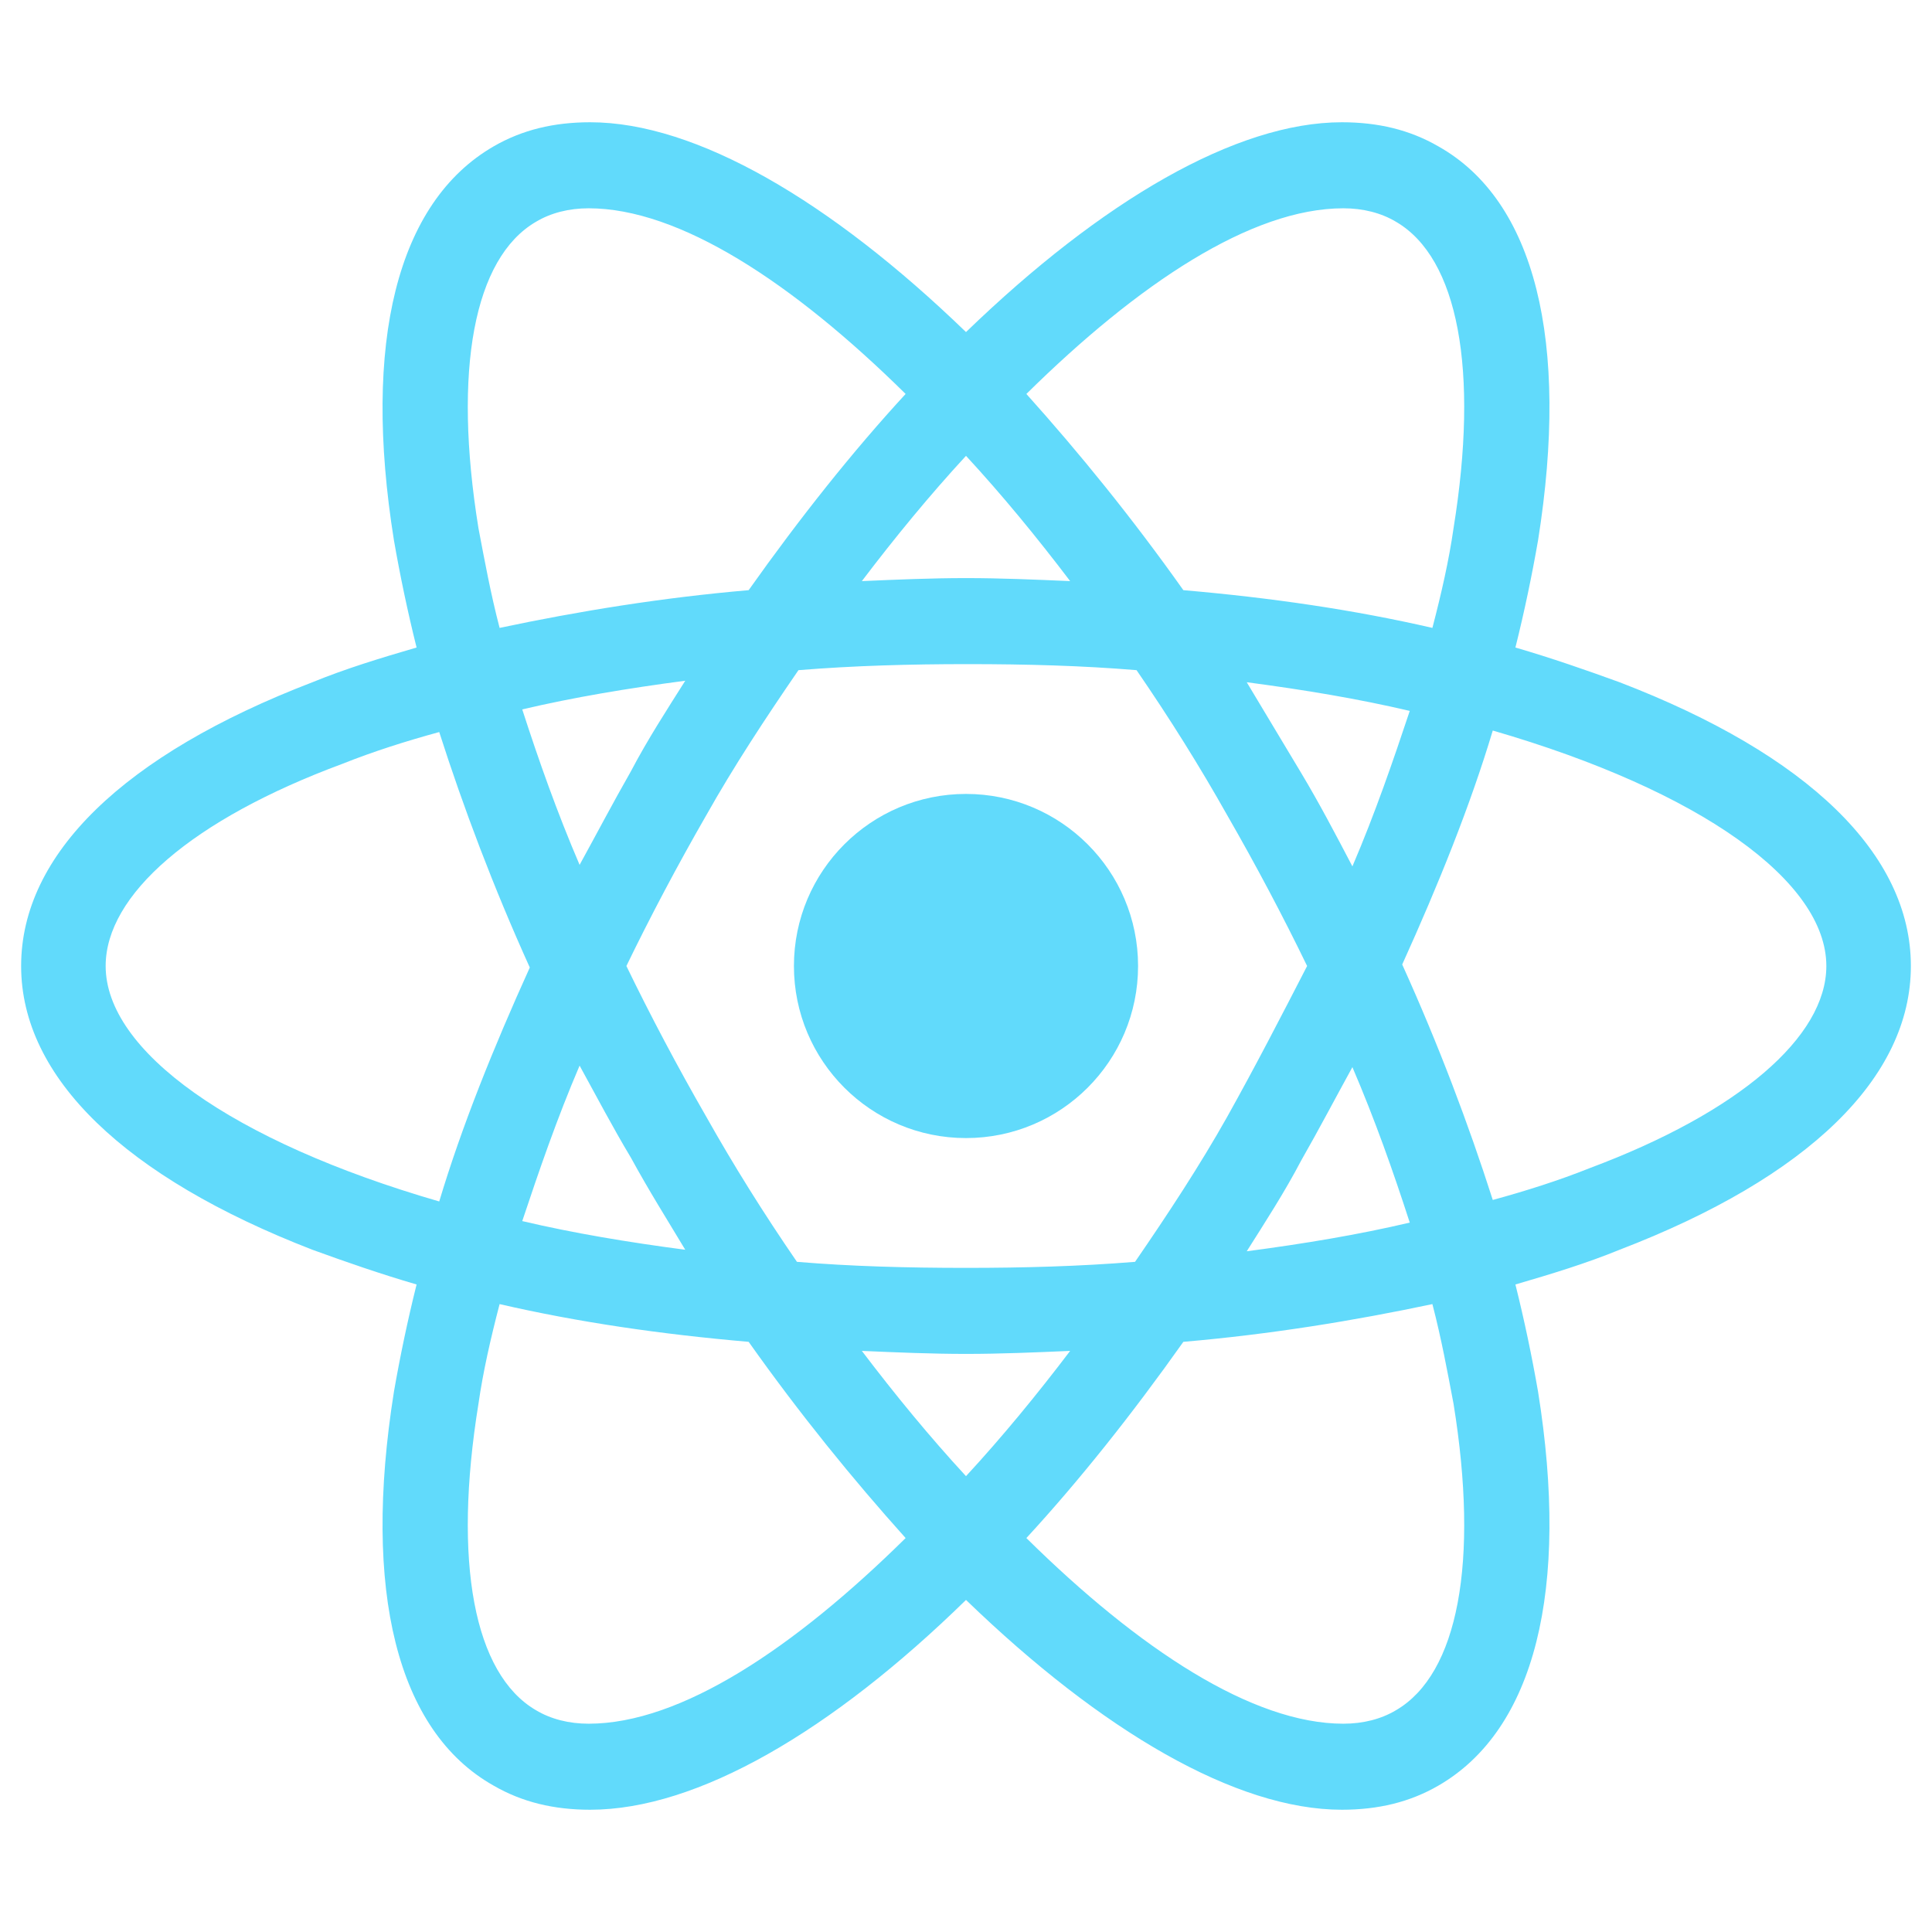
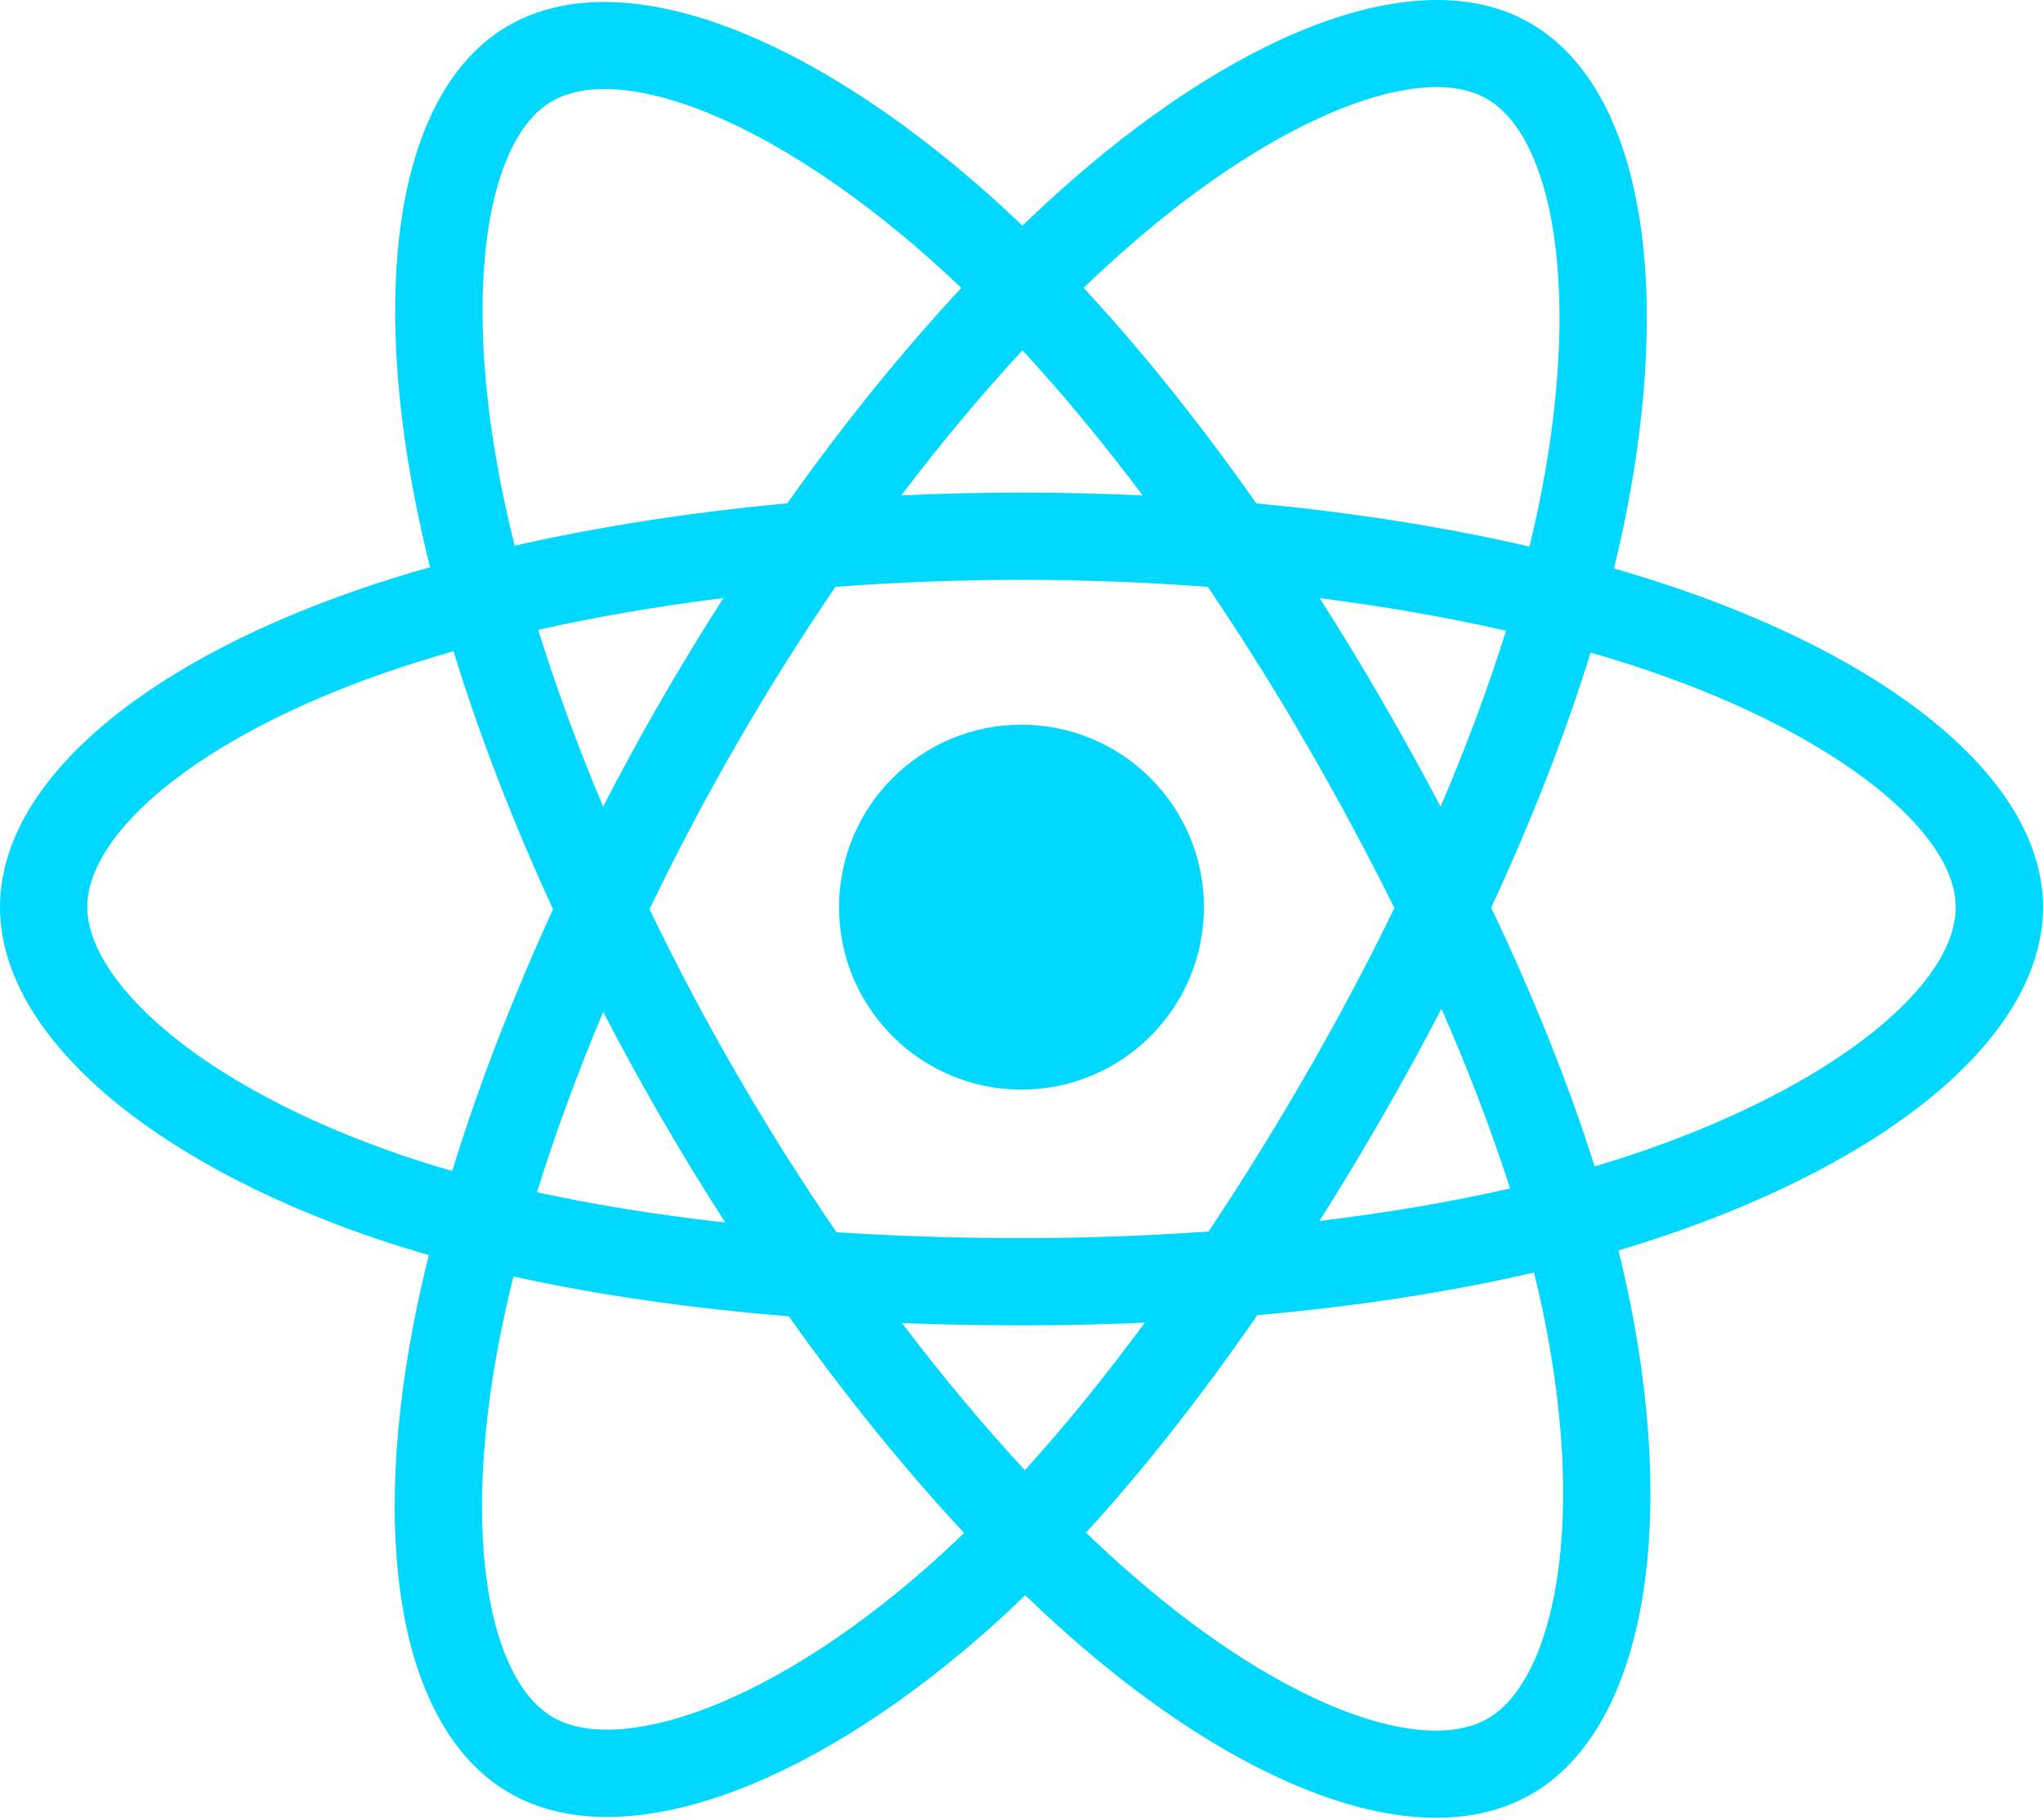
- <svg xmlns="http://www.w3.org/2000/svg" viewBox="0 0 128 128">
-   <g fill="#61DAFB">
-     <circle cx="64" cy="64" r="11.4" />
-     <path d="M107.3 45.2c-2.2-.8-4.5-1.6-6.9-2.3.6-2.4 1.1-4.8 1.5-7.1 2.1-13.2-.2-22.5-6.6-26.1-1.9-1.1-4-1.6-6.4-1.6-7 0-15.9 5.2-24.9 13.9-9-8.7-17.9-13.9-24.9-13.9-2.4 0-4.5.5-6.4 1.6-6.4 3.7-8.7 13-6.6 26.1.4 2.3.9 4.7 1.5 7.1-2.4.7-4.7 1.4-6.9 2.3C8.2 50 1.4 56.6 1.4 64s6.9 14 19.3 18.8c2.2.8 4.5 1.6 6.9 2.3-.6 2.4-1.1 4.8-1.5 7.1-2.1 13.2.2 22.5 6.6 26.1 1.9 1.1 4 1.6 6.4 1.6 7.1 0 16-5.2 24.9-13.9 9 8.7 17.9 13.9 24.9 13.9 2.4 0 4.5-.5 6.4-1.6 6.4-3.7 8.7-13 6.6-26.1-.4-2.3-.9-4.7-1.5-7.1 2.4-.7 4.7-1.4 6.9-2.3 12.5-4.8 19.3-11.4 19.3-18.8s-6.8-14-19.3-18.8zM92.5 14.7c4.1 2.4 5.5 9.8 3.8 20.3-.3 2.1-.8 4.3-1.4 6.6-5.2-1.2-10.7-2-16.5-2.5-3.4-4.8-6.9-9.1-10.4-13 7.4-7.3 14.9-12.3 21-12.3 1.3 0 2.5.3 3.5.9zM81.3 74c-1.8 3.2-3.9 6.4-6.1 9.6-3.7.3-7.4.4-11.2.4-3.9 0-7.6-.1-11.2-.4-2.2-3.2-4.2-6.4-6-9.6-1.9-3.3-3.7-6.7-5.3-10 1.6-3.3 3.4-6.7 5.3-10 1.8-3.2 3.9-6.4 6.1-9.6 3.7-.3 7.4-.4 11.2-.4 3.9 0 7.6.1 11.2.4 2.2 3.2 4.2 6.4 6 9.6 1.9 3.3 3.7 6.7 5.3 10-1.7 3.3-3.4 6.6-5.3 10zm8.3-3.3c1.5 3.5 2.7 6.9 3.8 10.3-3.4.8-7 1.4-10.8 1.9 1.2-1.9 2.5-3.9 3.6-6 1.2-2.1 2.3-4.2 3.4-6.2zM64 97.8c-2.4-2.6-4.7-5.4-6.9-8.3 2.3.1 4.6.2 6.9.2 2.3 0 4.6-.1 6.9-.2-2.2 2.9-4.5 5.7-6.9 8.3zm-18.6-15c-3.8-.5-7.4-1.1-10.8-1.9 1.1-3.3 2.3-6.8 3.8-10.3 1.1 2 2.2 4.1 3.4 6.1 1.2 2.2 2.4 4.1 3.6 6.1zm-7-25.5c-1.5-3.5-2.7-6.9-3.8-10.3 3.4-.8 7-1.4 10.8-1.9-1.2 1.9-2.5 3.9-3.6 6-1.2 2.1-2.3 4.2-3.4 6.2zM64 30.2c2.4 2.6 4.7 5.4 6.9 8.3-2.3-.1-4.6-.2-6.9-.2-2.3 0-4.6.1-6.9.2 2.2-2.9 4.5-5.7 6.9-8.3zm22.2 21l-3.6-6c3.8.5 7.4 1.1 10.8 1.9-1.1 3.3-2.3 6.8-3.8 10.3-1.1-2.1-2.2-4.2-3.4-6.2zM31.7 35c-1.7-10.5-.3-17.9 3.8-20.3 1-.6 2.2-.9 3.5-.9 6 0 13.5 4.9 21 12.3-3.5 3.8-7 8.2-10.4 13-5.8.5-11.3 1.4-16.5 2.5-.6-2.3-1-4.5-1.4-6.6zM7 64c0-4.7 5.7-9.7 15.7-13.4 2-.8 4.2-1.5 6.4-2.1 1.6 5 3.6 10.3 6 15.6-2.4 5.3-4.5 10.5-6 15.5C15.3 75.6 7 69.6 7 64zm28.5 49.3c-4.1-2.4-5.5-9.8-3.8-20.3.3-2.1.8-4.3 1.4-6.6 5.2 1.2 10.7 2 16.5 2.5 3.4 4.8 6.9 9.1 10.4 13-7.4 7.3-14.9 12.3-21 12.3-1.3 0-2.5-.3-3.5-.9zM96.3 93c1.7 10.5.3 17.9-3.8 20.3-1 .6-2.2.9-3.5.9-6 0-13.5-4.9-21-12.3 3.5-3.8 7-8.2 10.4-13 5.8-.5 11.3-1.4 16.5-2.5.6 2.3 1 4.5 1.4 6.6zm9-15.6c-2 .8-4.2 1.5-6.4 2.1-1.6-5-3.6-10.3-6-15.6 2.4-5.3 4.5-10.5 6-15.5 13.8 4 22.1 10 22.1 15.6 0 4.7-5.8 9.7-15.7 13.4z" />
-   </g>
+ <svg xmlns="http://www.w3.org/2000/svg" aria-hidden="true" role="img" class="iconify iconify--logos" width="35.93" height="32" preserveAspectRatio="xMidYMid meet" viewBox="0 0 256 228">
+   <path fill="#00D8FF" d="M210.483 73.824a171.49 171.49 0 0 0-8.24-2.597c.465-1.9.893-3.777 1.273-5.621c6.238-30.281 2.16-54.676-11.769-62.708c-13.355-7.7-35.196.329-57.254 19.526a171.23 171.23 0 0 0-6.375 5.848a155.866 155.866 0 0 0-4.241-3.917C100.759 3.829 77.587-4.822 63.673 3.233C50.33 10.957 46.379 33.89 51.995 62.588a170.974 170.974 0 0 0 1.892 8.48c-3.28.932-6.445 1.924-9.474 2.98C17.309 83.498 0 98.307 0 113.668c0 15.865 18.582 31.778 46.812 41.427a145.52 145.52 0 0 0 6.921 2.165a167.467 167.467 0 0 0-2.01 9.138c-5.354 28.2-1.173 50.591 12.134 58.266c13.744 7.926 36.812-.22 59.273-19.855a145.567 145.567 0 0 0 5.342-4.923a168.064 168.064 0 0 0 6.92 6.314c21.758 18.722 43.246 26.282 56.54 18.586c13.731-7.949 18.194-32.003 12.4-61.268a145.016 145.016 0 0 0-1.535-6.842c1.62-.48 3.21-.974 4.76-1.488c29.348-9.723 48.443-25.443 48.443-41.52c0-15.417-17.868-30.326-45.517-39.844Zm-6.365 70.984c-1.4.463-2.836.91-4.3 1.345c-3.24-10.257-7.612-21.163-12.963-32.432c5.106-11 9.31-21.767 12.459-31.957c2.619.758 5.16 1.557 7.61 2.4c23.69 8.156 38.14 20.213 38.14 29.504c0 9.896-15.606 22.743-40.946 31.14Zm-10.514 20.834c2.562 12.94 2.927 24.64 1.23 33.787c-1.524 8.219-4.59 13.698-8.382 15.893c-8.067 4.67-25.32-1.4-43.927-17.412a156.726 156.726 0 0 1-6.437-5.87c7.214-7.889 14.423-17.06 21.459-27.246c12.376-1.098 24.068-2.894 34.671-5.345a134.17 134.17 0 0 1 1.386 6.193ZM87.276 214.515c-7.882 2.783-14.16 2.863-17.955.675c-8.075-4.657-11.432-22.636-6.853-46.752a156.923 156.923 0 0 1 1.869-8.499c10.486 2.32 22.093 3.988 34.498 4.994c7.084 9.967 14.501 19.128 21.976 27.15a134.668 134.668 0 0 1-4.877 4.492c-9.933 8.682-19.886 14.842-28.658 17.94ZM50.35 144.747c-12.483-4.267-22.792-9.812-29.858-15.863c-6.35-5.437-9.555-10.836-9.555-15.216c0-9.322 13.897-21.212 37.076-29.293c2.813-.98 5.757-1.905 8.812-2.773c3.204 10.42 7.406 21.315 12.477 32.332c-5.137 11.18-9.399 22.249-12.634 32.792a134.718 134.718 0 0 1-6.318-1.979Zm12.378-84.26c-4.811-24.587-1.616-43.134 6.425-47.789c8.564-4.958 27.502 2.111 47.463 19.835a144.318 144.318 0 0 1 3.841 3.545c-7.438 7.987-14.787 17.08-21.808 26.988c-12.04 1.116-23.565 2.908-34.161 5.309a160.342 160.342 0 0 1-1.76-7.887Zm110.427 27.268a347.8 347.8 0 0 0-7.785-12.803c8.168 1.033 15.994 2.404 23.343 4.08c-2.206 7.072-4.956 14.465-8.193 22.045a381.151 381.151 0 0 0-7.365-13.322Zm-45.032-43.861c5.044 5.465 10.096 11.566 15.065 18.186a322.04 322.04 0 0 0-30.257-.006c4.974-6.559 10.069-12.652 15.192-18.18ZM82.802 87.83a323.167 323.167 0 0 0-7.227 13.238c-3.184-7.553-5.909-14.98-8.134-22.152c7.304-1.634 15.093-2.97 23.209-3.984a321.524 321.524 0 0 0-7.848 12.897Zm8.081 65.352c-8.385-.936-16.291-2.203-23.593-3.793c2.26-7.3 5.045-14.885 8.298-22.6a321.187 321.187 0 0 0 7.257 13.246c2.594 4.48 5.28 8.868 8.038 13.147Zm37.542 31.03c-5.184-5.592-10.354-11.779-15.403-18.433c4.902.192 9.899.29 14.978.29c5.218 0 10.376-.117 15.453-.343c-4.985 6.774-10.018 12.97-15.028 18.486Zm52.198-57.817c3.422 7.8 6.306 15.345 8.596 22.52c-7.422 1.694-15.436 3.058-23.88 4.071a382.417 382.417 0 0 0 7.859-13.026a347.403 347.403 0 0 0 7.425-13.565Zm-16.898 8.101a358.557 358.557 0 0 1-12.281 19.815a329.4 329.4 0 0 1-23.444.823c-7.967 0-15.716-.248-23.178-.732a310.202 310.202 0 0 1-12.513-19.846h.001a307.41 307.41 0 0 1-10.923-20.627a310.278 310.278 0 0 1 10.89-20.637l-.001.001a307.318 307.318 0 0 1 12.413-19.761c7.613-.576 15.42-.876 23.31-.876H128c7.926 0 15.743.303 23.354.883a329.357 329.357 0 0 1 12.335 19.695a358.489 358.489 0 0 1 11.036 20.54a329.472 329.472 0 0 1-11 20.722Zm22.56-122.124c8.572 4.944 11.906 24.881 6.52 51.026c-.344 1.668-.73 3.367-1.15 5.09c-10.622-2.452-22.155-4.275-34.23-5.408c-7.034-10.017-14.323-19.124-21.64-27.008a160.789 160.789 0 0 1 5.888-5.4c18.9-16.447 36.564-22.941 44.612-18.3ZM128 90.808c12.625 0 22.86 10.235 22.86 22.86s-10.235 22.86-22.86 22.86s-22.86-10.235-22.86-22.86s10.235-22.86 22.86-22.86Z" />
</svg>
